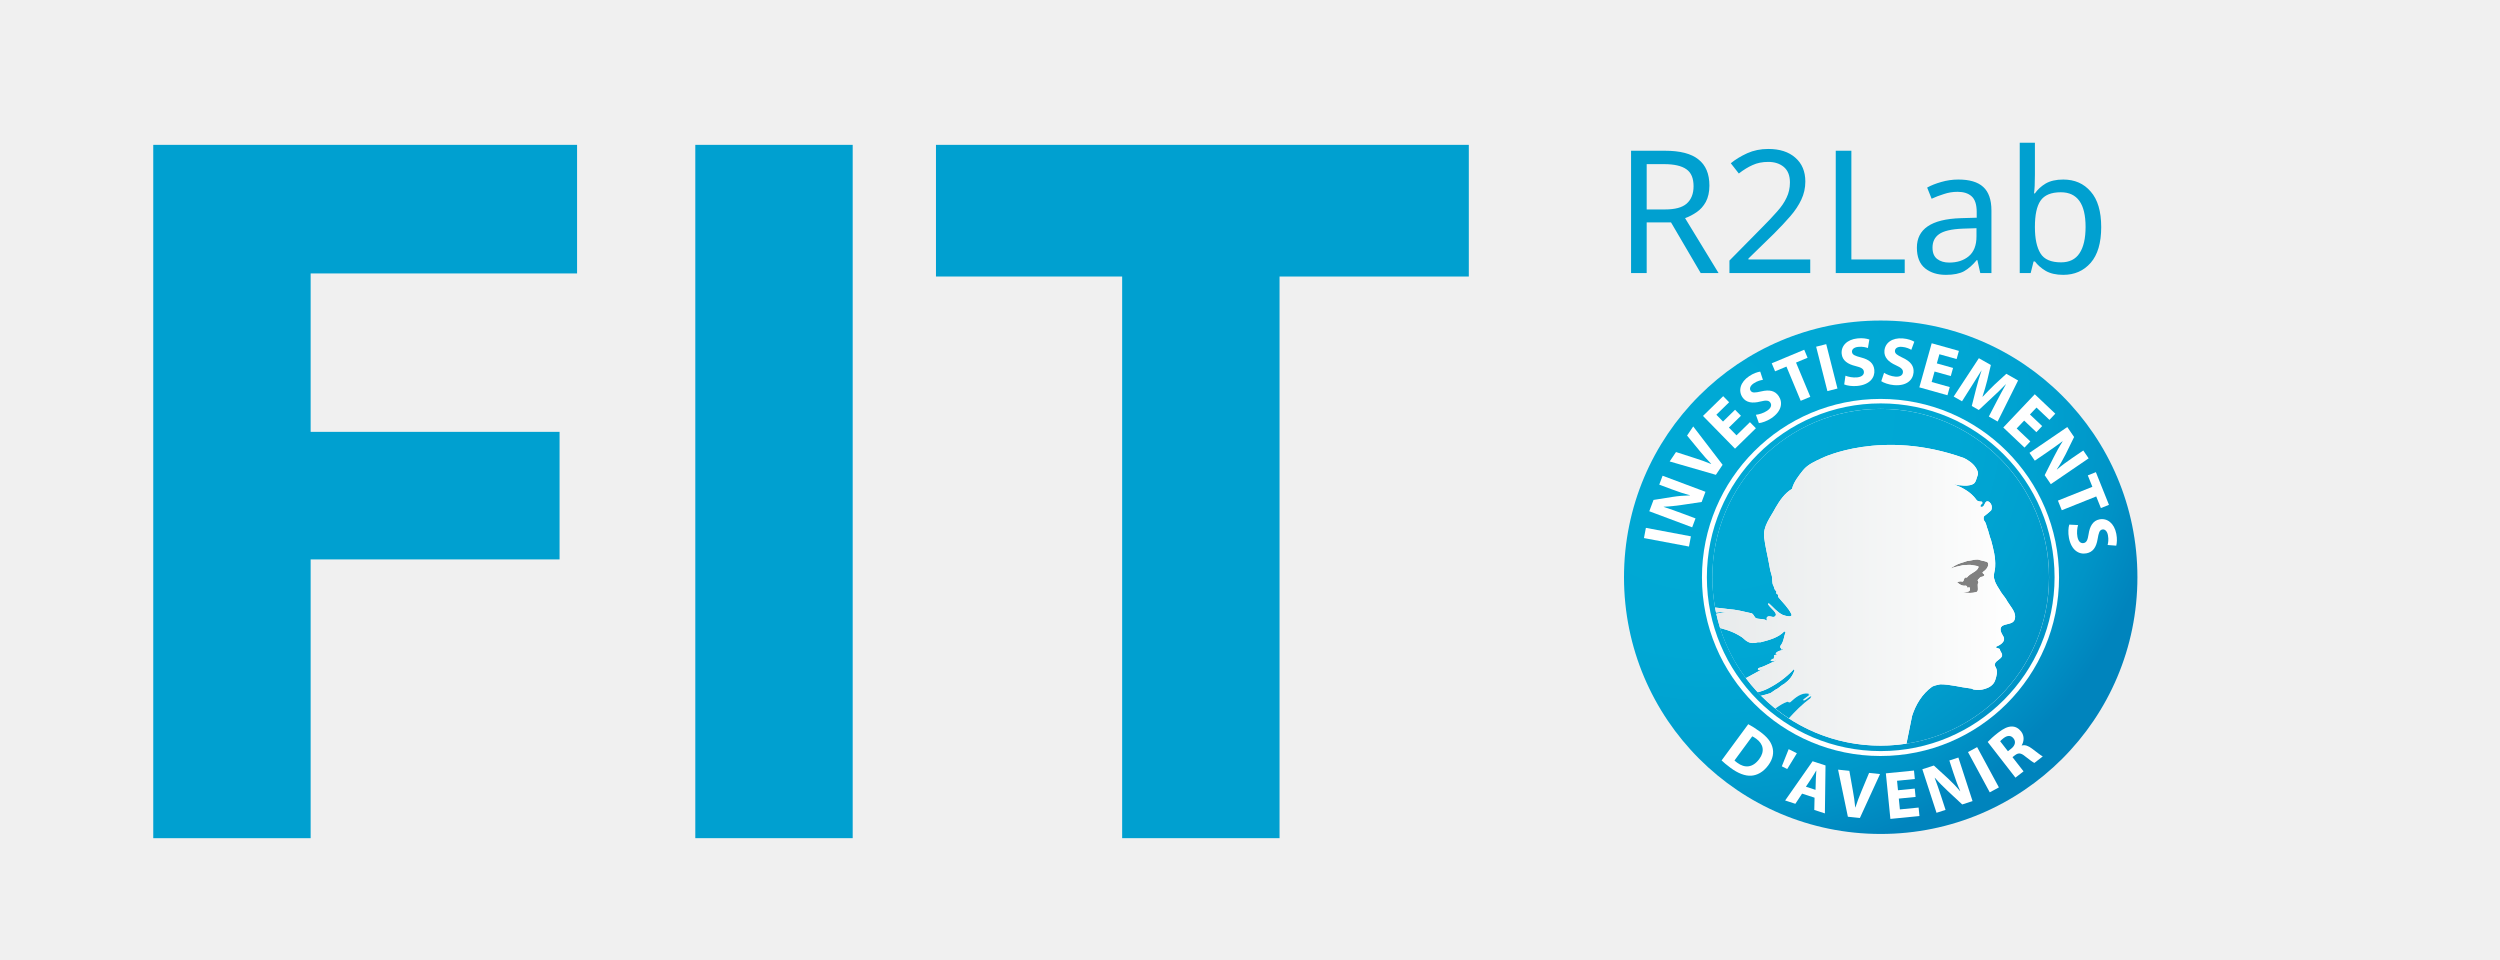
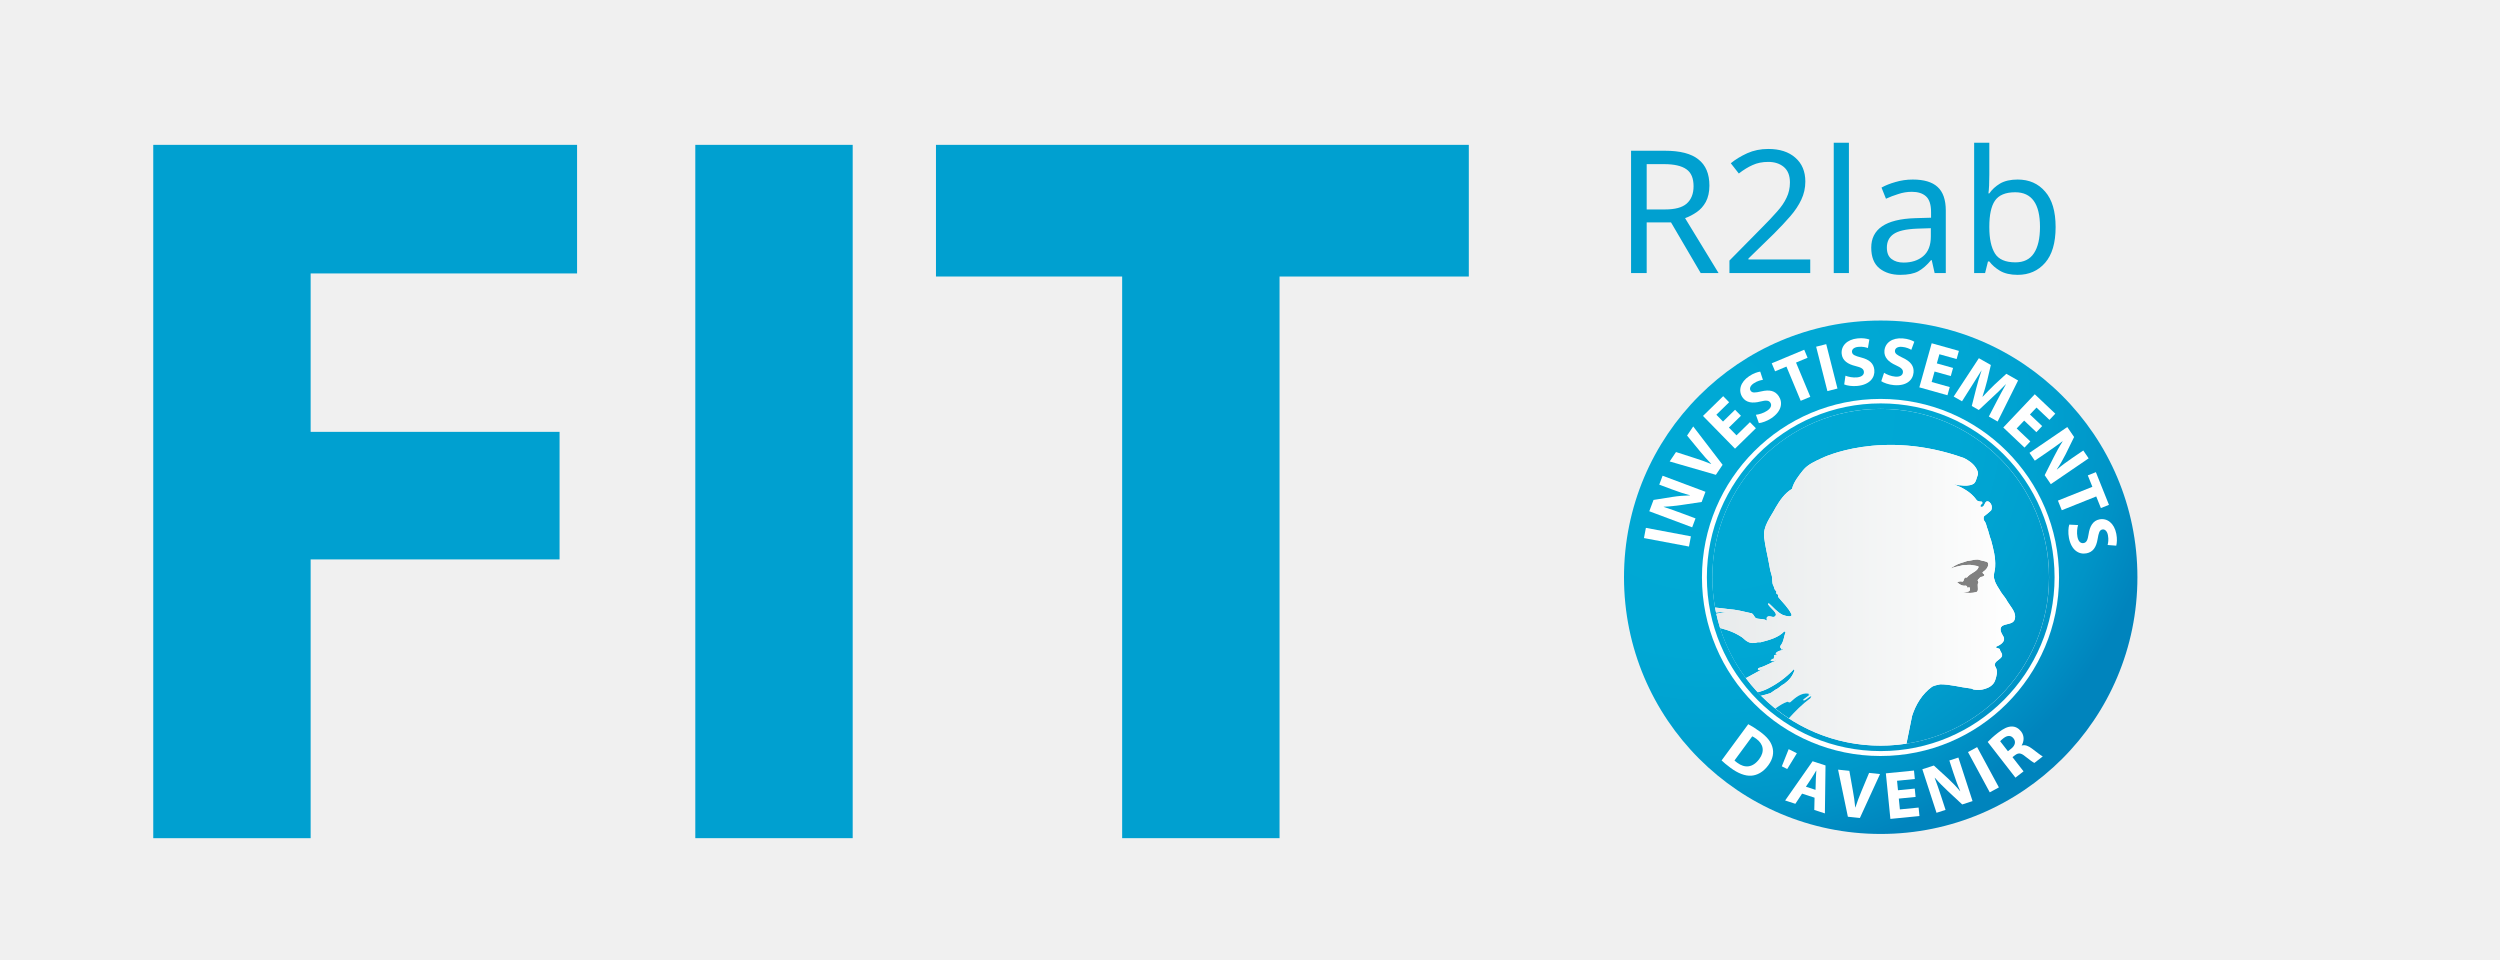
<svg xmlns="http://www.w3.org/2000/svg" version="1.1" width="175" height="67.186" viewBox="0 0 175 67.186" id="Calque_1" xml:space="preserve">
  <defs id="defs212" />
  <path d="m 10.728,10.14 h 29.667 v 9.001 H 21.745 V 30.23 H 39.17 v 8.929 H 21.745 V 58.673 H 10.728 V 10.14 z" id="path3" style="fill:#00a0d0" />
  <path d="M 59.688,10.14 V 58.672 H 48.671 V 10.14 h 11.017 z" id="path5" style="fill:#00a0d0" />
  <path d="M 78.551,19.356 H 65.518 V 10.14 h 37.299 v 9.217 H 89.568 V 58.672 H 78.551 V 19.356 z" id="path7" style="fill:#00a0d0" />
  <g id="g9">
    <path d="M 173.716,32.818" id="path11" style="fill:none" />
  </g>
  <g id="g13">
    <g id="g15">
      <g id="g17">
        <radialGradient cx="-99.251" cy="142.126" r="32.236" id="SVGID_1_" gradientUnits="userSpaceOnUse" gradientTransform="matrix(1,0,0,-1,219,170.686)">
          <stop id="stop20" style="stop-color:#00a9d5;stop-opacity:1" offset="0" />
          <stop id="stop22" style="stop-color:#00a7d4;stop-opacity:1" offset="0.533" />
          <stop id="stop24" style="stop-color:#00a0cf;stop-opacity:1" offset="0.737" />
          <stop id="stop26" style="stop-color:#0094c7;stop-opacity:1" offset="0.885" />
          <stop id="stop28" style="stop-color:#0084bd;stop-opacity:1" offset="1" />
        </radialGradient>
        <path d="m 118.943,27.701 c -3.252,3.252 -5.263,7.744 -5.263,12.706 l 0,0 c 0,4.963 2.011,9.454 5.263,12.707 l 0,0 c 3.252,3.252 7.744,5.263 12.707,5.263 l 0,0 c 4.962,0 9.454,-2.011 12.706,-5.263 l 0,0 c 3.252,-3.252 5.263,-7.744 5.263,-12.707 l 0,0 c 0,-4.962 -2.011,-9.454 -5.263,-12.706 l 0,0 c -3.252,-3.252 -7.744,-5.263 -12.706,-5.263 l 0,0 c -4.963,-10e-4 -9.454,2.01 -12.707,5.263 l 0,0 z" id="path30" style="fill:url(#SVGID_1_)" />
      </g>
      <g id="g32">
        <circle cx="131.635" cy="40.422" r="12.498" id="circle34" style="fill:#ffffff" />
      </g>
      <g id="g36">
        <radialGradient cx="-99.251" cy="142.126" r="32.236" id="SVGID_2_" gradientUnits="userSpaceOnUse" gradientTransform="matrix(1,0,0,-1,219,170.686)">
          <stop id="stop39" style="stop-color:#00a9d5;stop-opacity:1" offset="0" />
          <stop id="stop41" style="stop-color:#00a7d4;stop-opacity:1" offset="0.533" />
          <stop id="stop43" style="stop-color:#00a0cf;stop-opacity:1" offset="0.737" />
          <stop id="stop45" style="stop-color:#0094c7;stop-opacity:1" offset="0.885" />
          <stop id="stop47" style="stop-color:#0084bd;stop-opacity:1" offset="1" />
        </radialGradient>
        <path d="m 119.481,40.407 c 0,-6.721 5.448,-12.169 12.169,-12.169 l 0,0 c 6.721,0 12.169,5.448 12.17,12.169 l 0,0 c 0,6.721 -5.448,12.169 -12.17,12.169 l 0,0 c -6.721,0 -12.169,-5.448 -12.169,-12.169 l 0,0 z m 3.835,-8.333 c -2.133,2.133 -3.452,5.078 -3.452,8.333 l 0,0 c 0,3.255 1.319,6.2 3.452,8.334 l 0,0 c 2.133,2.133 5.079,3.452 8.333,3.452 l 0,0 c 3.255,0 6.2,-1.319 8.334,-3.452 l 0,0 c 2.133,-2.133 3.452,-5.079 3.452,-8.334 l 0,0 c 0,-3.255 -1.318,-6.2 -3.452,-8.333 l 0,0 c -2.133,-2.133 -5.079,-3.452 -8.334,-3.452 l 0,0 c -3.254,0 -6.199,1.319 -8.333,3.452 l 0,0 z" id="path49" style="fill:url(#SVGID_2_)" />
      </g>
      <g id="g51">
        <path d="m 115.212,36.95 3.151,0.593 -0.135,0.715 -3.151,-0.593 0.135,-0.715 z" id="path53" style="fill:#ffffff" />
        <path d="m 118.452,36.913 -3.002,-1.125 0.297,-0.793 1.334,-0.212 c 0.383,-0.06 0.824,-0.098 1.213,-0.105 l 0.005,-0.013 c -0.413,-0.104 -0.823,-0.242 -1.278,-0.413 l -0.873,-0.327 0.233,-0.624 3.002,1.125 -0.267,0.713 -1.398,0.208 c -0.387,0.058 -0.848,0.109 -1.255,0.124 l -10e-4,0.015 c 0.403,0.131 0.83,0.28 1.32,0.464 l 0.904,0.339 -0.234,0.624 z" id="path55" style="fill:#ffffff" />
        <path d="m 120.111,33.238 -3.234,-0.936 0.443,-0.659 1.343,0.433 c 0.377,0.122 0.737,0.243 1.111,0.403 l 0.008,-0.012 c -0.275,-0.282 -0.535,-0.577 -0.778,-0.872 l -0.909,-1.104 0.43,-0.64 2.058,2.685 -0.472,0.702 z" id="path57" style="fill:#ffffff" />
        <path d="m 121.866,29.104 -0.843,0.825 0.532,0.544 0.941,-0.921 0.416,0.425 -1.461,1.43 -2.242,-2.291 1.414,-1.384 0.416,0.425 -0.894,0.875 0.466,0.476 0.843,-0.825 0.412,0.421 z" id="path59" style="fill:#ffffff" />
        <path d="m 122.913,29.035 c 0.218,-0.025 0.522,-0.108 0.78,-0.279 0.277,-0.184 0.347,-0.397 0.231,-0.571 -0.111,-0.166 -0.301,-0.177 -0.698,-0.078 -0.546,0.141 -0.999,0.087 -1.257,-0.301 -0.303,-0.455 -0.155,-1.057 0.475,-1.476 0.301,-0.2 0.565,-0.284 0.771,-0.318 l 0.189,0.577 c -0.141,0.02 -0.381,0.071 -0.643,0.245 -0.261,0.174 -0.309,0.377 -0.217,0.516 0.113,0.17 0.314,0.145 0.745,0.047 0.587,-0.139 0.972,-0.041 1.223,0.335 0.298,0.447 0.209,1.061 -0.524,1.548 -0.305,0.203 -0.661,0.32 -0.867,0.337 l -0.208,-0.582 z" id="path61" style="fill:#ffffff" />
        <path d="m 125.051,25.66 -0.795,0.332 -0.235,-0.562 2.274,-0.949 0.235,0.562 -0.808,0.337 1,2.397 -0.672,0.28 -0.999,-2.397 z" id="path63" style="fill:#ffffff" />
        <path d="m 127.835,24.09 0.788,3.108 -0.705,0.179 -0.788,-3.108 0.705,-0.179 z" id="path65" style="fill:#ffffff" />
        <path d="m 129.182,26.3 c 0.204,0.079 0.513,0.148 0.82,0.116 0.331,-0.034 0.492,-0.19 0.47,-0.398 -0.02,-0.199 -0.184,-0.297 -0.581,-0.394 -0.549,-0.13 -0.925,-0.387 -0.973,-0.851 -0.056,-0.544 0.355,-1.007 1.107,-1.085 0.36,-0.037 0.632,0.011 0.83,0.077 l -0.101,0.598 c -0.134,-0.048 -0.37,-0.115 -0.683,-0.082 -0.313,0.033 -0.449,0.19 -0.432,0.355 0.021,0.203 0.21,0.275 0.638,0.388 0.585,0.15 0.88,0.416 0.926,0.865 0.055,0.535 -0.309,1.036 -1.184,1.127 -0.364,0.038 -0.734,-0.024 -0.924,-0.105 l 0.087,-0.611 z" id="path67" style="fill:#ffffff" />
        <path d="m 131.885,26.097 c 0.186,0.116 0.476,0.241 0.784,0.267 0.332,0.028 0.519,-0.095 0.536,-0.303 0.017,-0.199 -0.125,-0.326 -0.498,-0.495 -0.515,-0.23 -0.836,-0.553 -0.797,-1.017 0.046,-0.545 0.536,-0.924 1.29,-0.86 0.36,0.03 0.619,0.129 0.802,0.23 l -0.21,0.569 c -0.123,-0.072 -0.343,-0.182 -0.656,-0.208 -0.313,-0.026 -0.476,0.103 -0.49,0.269 -0.017,0.204 0.155,0.309 0.554,0.5 0.547,0.256 0.787,0.572 0.749,1.023 -0.045,0.536 -0.496,0.961 -1.373,0.887 -0.365,-0.031 -0.717,-0.161 -0.888,-0.275 l 0.197,-0.587 z" id="path69" style="fill:#ffffff" />
        <path d="m 136.555,26.325 -1.136,-0.318 -0.205,0.733 1.268,0.355 -0.16,0.572 -1.969,-0.552 0.865,-3.087 1.905,0.534 -0.16,0.572 -1.205,-0.337 -0.18,0.641 1.136,0.318 -0.159,0.569 z" id="path71" style="fill:#ffffff" />
        <path d="m 139.783,28.069 c 0.178,-0.342 0.396,-0.754 0.626,-1.159 l -0.012,-0.007 c -0.289,0.306 -0.631,0.637 -0.924,0.903 l -0.957,0.894 -0.492,-0.28 0.314,-1.244 c 0.097,-0.382 0.228,-0.833 0.369,-1.235 l -0.008,-0.005 c -0.23,0.367 -0.488,0.79 -0.706,1.125 l -0.652,1.03 -0.583,-0.332 1.763,-2.685 0.839,0.477 -0.256,1.085 c -0.094,0.368 -0.207,0.768 -0.331,1.13 l 0.012,0.007 c 0.262,-0.278 0.566,-0.592 0.834,-0.85 l 0.824,-0.757 0.823,0.468 -1.432,2.873 -0.616,-0.35 0.565,-1.088 z" id="path73" style="fill:#ffffff" />
        <path d="m 142.547,30.252 -0.856,-0.811 -0.523,0.552 0.956,0.906 -0.409,0.432 -1.485,-1.406 2.204,-2.327 1.437,1.36 -0.409,0.432 -0.908,-0.86 -0.458,0.483 0.856,0.811 -0.405,0.428 z" id="path75" style="fill:#ffffff" />
        <path d="m 142.063,31.699 2.647,-1.807 0.477,0.699 -0.595,1.212 c -0.172,0.347 -0.394,0.73 -0.613,1.051 l 0.008,0.012 c 0.323,-0.278 0.672,-0.534 1.073,-0.807 l 0.77,-0.525 0.375,0.55 -2.648,1.807 -0.429,-0.629 0.635,-1.263 c 0.175,-0.35 0.399,-0.756 0.621,-1.098 l -0.012,-0.009 c -0.339,0.254 -0.707,0.517 -1.139,0.812 l -0.797,0.544 -0.373,-0.549 z" id="path77" style="fill:#ffffff" />
        <path d="m 146.466,34.076 -0.32,-0.799 0.565,-0.226 0.916,2.287 -0.565,0.226 -0.326,-0.813 -2.411,0.966 -0.271,-0.676 2.412,-0.965 z" id="path79" style="fill:#ffffff" />
        <path d="m 145.464,36.754 c -0.061,0.21 -0.102,0.524 -0.043,0.827 0.064,0.327 0.232,0.473 0.438,0.433 0.196,-0.038 0.279,-0.209 0.341,-0.614 0.081,-0.558 0.304,-0.955 0.762,-1.044 0.537,-0.104 1.035,0.264 1.179,1.007 0.069,0.355 0.045,0.631 -0.003,0.834 l -0.605,-0.047 c 0.036,-0.138 0.082,-0.379 0.022,-0.687 -0.06,-0.308 -0.229,-0.43 -0.392,-0.399 -0.201,0.039 -0.255,0.234 -0.33,0.67 -0.098,0.596 -0.336,0.913 -0.78,0.999 -0.528,0.102 -1.059,-0.216 -1.227,-1.08 -0.07,-0.359 -0.041,-0.733 0.023,-0.93 l 0.615,0.031 z" id="path81" style="fill:#ffffff" />
      </g>
      <g id="g83">
        <path d="m 122.377,50.694 c 0.24,0.123 0.534,0.31 0.829,0.526 0.491,0.361 0.744,0.683 0.855,1.053 0.122,0.396 0.057,0.839 -0.279,1.295 -0.363,0.494 -0.794,0.703 -1.198,0.731 -0.438,0.026 -0.931,-0.171 -1.437,-0.543 -0.303,-0.222 -0.503,-0.399 -0.635,-0.526 l 1.865,-2.536 z m -0.963,2.538 c 0.041,0.048 0.122,0.107 0.195,0.161 0.526,0.392 1.085,0.355 1.539,-0.262 0.398,-0.534 0.292,-1.048 -0.21,-1.417 -0.13,-0.096 -0.223,-0.146 -0.281,-0.171 l -1.243,1.689 z" id="path85" style="fill:#ffffff" />
        <path d="m 125.781,52.729 -0.676,1.103 -0.378,-0.19 0.48,-1.201 0.574,0.288 z" id="path87" style="fill:#ffffff" />
        <path d="m 126.146,55.554 -0.471,0.712 -0.715,-0.232 1.921,-2.747 0.905,0.294 -0.044,3.357 -0.742,-0.241 0.019,-0.859 -0.873,-0.284 z m 0.941,-0.265 0.02,-0.709 c 0.004,-0.199 0.023,-0.443 0.037,-0.638 l -0.009,-0.003 c -0.104,0.166 -0.224,0.382 -0.331,0.543 l -0.391,0.588 0.674,0.219 z" id="path89" style="fill:#ffffff" />
        <path d="m 129.351,57.171 -0.686,-3.296 0.79,0.083 0.246,1.389 c 0.069,0.39 0.13,0.765 0.164,1.17 l 0.014,10e-4 c 0.121,-0.375 0.26,-0.743 0.407,-1.095 l 0.55,-1.32 0.766,0.081 -1.41,3.075 -0.841,-0.088 z" id="path91" style="fill:#ffffff" />
        <path d="m 134.091,55.785 -1.174,0.117 0.075,0.757 1.311,-0.13 0.059,0.592 -2.035,0.203 -0.317,-3.19 1.969,-0.196 0.059,0.592 -1.245,0.124 0.066,0.663 1.173,-0.117 0.059,0.585 z" id="path93" style="fill:#ffffff" />
        <path d="m 135.556,56.896 -0.992,-3.048 0.805,-0.262 0.997,0.911 c 0.285,0.262 0.59,0.583 0.837,0.883 l 0.014,-0.004 c -0.176,-0.388 -0.324,-0.795 -0.474,-1.256 l -0.289,-0.886 0.633,-0.206 0.992,3.049 -0.724,0.235 -1.034,-0.964 c -0.287,-0.267 -0.614,-0.596 -0.879,-0.904 l -0.012,0.009 c 0.149,0.397 0.298,0.823 0.46,1.321 l 0.299,0.918 -0.633,0.204 z" id="path95" style="fill:#ffffff" />
        <path d="m 138.399,52.298 1.524,2.82 -0.64,0.346 -1.524,-2.82 0.64,-0.346 z" id="path97" style="fill:#ffffff" />
        <path d="m 139.14,51.937 c 0.161,-0.173 0.417,-0.409 0.722,-0.645 0.376,-0.292 0.682,-0.44 0.973,-0.437 0.244,0.003 0.463,0.116 0.644,0.349 0.251,0.323 0.194,0.722 0.038,0.971 l 0.009,0.011 c 0.232,-0.066 0.461,0.027 0.706,0.211 0.301,0.224 0.636,0.493 0.761,0.553 l -0.586,0.455 c -0.1,-0.043 -0.317,-0.199 -0.635,-0.452 -0.313,-0.263 -0.489,-0.265 -0.725,-0.087 l -0.173,0.134 0.774,0.995 -0.567,0.441 -1.941,-2.499 z m 1.414,0.648 0.225,-0.175 c 0.285,-0.222 0.344,-0.496 0.171,-0.718 -0.181,-0.233 -0.429,-0.227 -0.695,-0.026 -0.139,0.108 -0.209,0.181 -0.244,0.22 l 0.543,0.699 z" id="path99" style="fill:#ffffff" />
      </g>
    </g>
    <g id="g101">
      <radialGradient cx="-99.251" cy="142.13" r="32.243" id="SVGID_3_" gradientUnits="userSpaceOnUse" gradientTransform="matrix(1,0,0,-1,219,170.686)">
        <stop id="stop104" style="stop-color:#00a9d5;stop-opacity:1" offset="0" />
        <stop id="stop106" style="stop-color:#00a7d4;stop-opacity:1" offset="0.533" />
        <stop id="stop108" style="stop-color:#00a0cf;stop-opacity:1" offset="0.737" />
        <stop id="stop110" style="stop-color:#0094c7;stop-opacity:1" offset="0.885" />
        <stop id="stop112" style="stop-color:#0084bd;stop-opacity:1" offset="1" />
      </radialGradient>
      <path d="m 121.282,42.839 c -0.129,-0.046 -0.295,0 -0.416,0 -0.246,-0.02 -0.494,0 -0.745,0.039 0.007,0.03 0.013,0.06 0.02,0.09 0.368,-0.093 0.742,-0.153 1.141,-0.129 z" id="path114" style="fill:url(#SVGID_3_)" />
      <radialGradient cx="-99.251" cy="142.127" r="32.237" id="SVGID_4_" gradientUnits="userSpaceOnUse" gradientTransform="matrix(1,0,0,-1,219,170.686)">
        <stop id="stop117" style="stop-color:#00a9d5;stop-opacity:1" offset="0" />
        <stop id="stop119" style="stop-color:#00a7d4;stop-opacity:1" offset="0.533" />
        <stop id="stop121" style="stop-color:#00a0cf;stop-opacity:1" offset="0.737" />
        <stop id="stop123" style="stop-color:#0094c7;stop-opacity:1" offset="0.885" />
        <stop id="stop125" style="stop-color:#0084bd;stop-opacity:1" offset="1" />
      </radialGradient>
      <path d="m 123.036,46.88 c 0.081,0 0,-0.121 0.081,-0.121 0.45,-0.12 0.817,-0.371 1.262,-0.532 -0.162,0 -0.287,0.119 -0.445,0 0.08,-0.038 0.121,-0.125 0.242,-0.125 v -0.116 c 0,-0.046 0.04,-0.046 0.085,-0.046 -0.045,0 -0.085,-0.041 -0.085,-0.041 0.04,-0.079 0.166,-0.037 0.246,-0.121 -0.044,0 -0.125,0 -0.125,-0.042 0.125,-0.161 0.335,-0.207 0.541,-0.241 -0.048,-0.083 -0.174,0 -0.174,-0.083 0,-0.042 0.045,-0.042 0.081,-0.042 h -0.081 c -0.08,-0.044 -0.032,-0.124 -0.032,-0.166 0.238,-0.286 0.238,-0.652 0.364,-0.977 -0.045,0 -0.085,0 -0.085,-0.046 -0.409,0.45 -1.06,0.616 -1.674,0.778 h -0.203 c -0.206,0.079 -0.493,0.079 -0.695,-0.042 -0.163,-0.078 -0.247,-0.2 -0.417,-0.323 -0.319,-0.204 -0.643,-0.367 -1.014,-0.487 -0.167,-0.054 -0.336,-0.103 -0.505,-0.148 0.403,1.279 1.019,2.463 1.805,3.512 0.391,-0.216 0.772,-0.413 1.154,-0.629 -0.123,0 -0.207,0.117 -0.326,0.038 z" id="path127" style="fill:url(#SVGID_4_)" />
      <radialGradient cx="-99.251" cy="142.127" r="32.238" id="SVGID_5_" gradientUnits="userSpaceOnUse" gradientTransform="matrix(1,0,0,-1,219,170.686)">
        <stop id="stop130" style="stop-color:#00a9d5;stop-opacity:1" offset="0" />
        <stop id="stop132" style="stop-color:#00a7d4;stop-opacity:1" offset="0.533" />
        <stop id="stop134" style="stop-color:#00a0cf;stop-opacity:1" offset="0.737" />
        <stop id="stop136" style="stop-color:#0094c7;stop-opacity:1" offset="0.885" />
        <stop id="stop138" style="stop-color:#0084bd;stop-opacity:1" offset="1" />
      </radialGradient>
      <path d="m 124.299,48.268 c 0.206,-0.08 0.367,-0.287 0.615,-0.412 0.323,-0.241 0.573,-0.529 0.7,-0.936 0,-0.04 -0.045,-0.078 -0.045,-0.078 -0.53,0.57 -1.145,1.015 -1.8,1.346 -0.238,0.125 -0.483,0.209 -0.732,0.267 0.078,0.083 0.156,0.165 0.237,0.246 0.225,-0.05 0.446,-0.109 0.661,-0.184 0.121,-0.087 0.242,-0.167 0.364,-0.249 z" id="path140" style="fill:url(#SVGID_5_)" />
      <radialGradient cx="-99.251" cy="142.126" r="32.236" id="SVGID_6_" gradientUnits="userSpaceOnUse" gradientTransform="matrix(1,0,0,-1,219,170.686)">
        <stop id="stop143" style="stop-color:#00a9d5;stop-opacity:1" offset="0" />
        <stop id="stop145" style="stop-color:#00a7d4;stop-opacity:1" offset="0.533" />
        <stop id="stop147" style="stop-color:#00a0cf;stop-opacity:1" offset="0.737" />
        <stop id="stop149" style="stop-color:#0094c7;stop-opacity:1" offset="0.885" />
        <stop id="stop151" style="stop-color:#0084bd;stop-opacity:1" offset="1" />
      </radialGradient>
      <path d="m 122.544,42.917 c 0.21,0 0.246,0.328 0.408,0.367 0.246,0.079 0.489,0 0.735,0.165 0,-0.086 -0.04,-0.165 0,-0.244 0.166,-0.162 0.368,0.041 0.53,-0.037 0.333,-0.208 -0.283,-0.578 -0.449,-0.865 0,-0.037 0.045,-0.079 0.045,-0.079 0.327,0.284 0.566,0.616 0.979,0.819 0.206,0.079 0.695,0.203 0.61,-0.045 -0.202,-0.446 -0.61,-0.819 -0.938,-1.222 V 41.61 c -0.085,0 -0.085,-0.042 -0.121,-0.081 v -0.16 c -0.166,-0.079 -0.126,-0.25 -0.203,-0.371 -0.126,-0.203 -0.049,-0.491 -0.126,-0.737 -0.08,-0.241 -0.125,-0.445 -0.161,-0.694 -0.121,-0.694 -0.286,-1.306 -0.363,-1.962 -0.089,-0.773 0.444,-1.384 0.809,-2.079 0.287,-0.491 0.615,-0.981 1.143,-1.308 0.126,-0.491 0.458,-0.903 0.777,-1.306 0.342,-0.416 0.852,-0.623 1.31,-0.843 0,0 4.182,-2.081 9.964,0 0.311,0.166 0.618,0.365 0.817,0.677 0.085,0.124 0.206,0.369 0.121,0.532 -0.077,0.208 -0.121,0.527 -0.328,0.611 -0.235,0.121 -0.57,0.121 -0.857,0.082 -0.162,0 -0.32,-0.04 -0.49,-0.082 0.619,0.25 1.189,0.533 1.597,1.102 0.041,0.083 0.206,0.124 0.364,0.124 0.048,0 0.048,0.084 0.048,0.124 -0.089,0.08 -0.169,0.121 -0.125,0.241 h 0.125 c 0.202,-0.079 0.162,-0.49 0.445,-0.366 0.203,0.124 0.279,0.412 0.166,0.616 -0.166,0.157 -0.332,0.287 -0.494,0.411 -0.04,0.08 -0.04,0.195 0,0.287 0.129,0.158 0.161,0.321 0.206,0.486 0.121,0.287 0.165,0.61 0.287,0.898 0.161,0.607 0.324,1.223 0.287,1.838 0,0.324 -0.174,0.61 -0.044,0.94 0.081,0.327 0.291,0.569 0.449,0.856 0.166,0.249 0.327,0.407 0.449,0.652 0.242,0.408 0.692,0.818 0.493,1.31 -0.126,0.287 -0.57,0.241 -0.857,0.406 -0.242,0.208 -0.041,0.529 0.082,0.737 0.206,0.366 -0.248,0.615 -0.534,0.735 0.08,0.125 0.246,0.083 0.286,0.163 0.037,0.207 0.248,0.328 0.125,0.536 -0.165,0.241 -0.651,0.361 -0.411,0.726 0.165,0.287 0.056,0.608 -0.037,0.903 -0.125,0.366 -0.453,0.528 -0.735,0.611 -0.251,0.083 -0.533,0.083 -0.777,0.042 -0.085,-0.042 -0.157,-0.08 -0.246,-0.08 -0.696,-0.082 -1.391,-0.286 -2.086,-0.286 -0.198,0.042 -0.405,0.079 -0.566,0.162 -0.719,0.521 -1.155,1.266 -1.406,2.049 l -0.395,1.943 c 2.532,-0.389 4.797,-1.584 6.528,-3.314 2.133,-2.133 3.452,-5.078 3.452,-8.333 0,-3.255 -1.319,-6.2 -3.452,-8.333 -2.133,-2.133 -5.079,-3.452 -8.334,-3.452 -3.255,0 -6.2,1.319 -8.333,3.452 -2.133,2.133 -3.452,5.078 -3.452,8.333 0,0.724 0.066,1.432 0.19,2.12 0.311,0.028 0.621,0.072 0.936,0.108 0.534,0.037 1.031,0.157 1.557,0.281 z" id="path153" style="fill:url(#SVGID_6_)" />
      <path d="m 138.089,39.567 c 0.165,0.042 0.412,0.042 0.412,0.125 -0.085,0.328 -0.57,0.407 -0.817,0.735 h -0.121 c -0.122,0.079 -0.076,0.288 -0.203,0.288 -0.129,-0.042 -0.243,0 -0.367,0.033 0.161,0.166 0.367,0.287 0.614,0.249 0.041,0 0.118,0.084 0.118,0.162 0,0 0.04,0 0.08,-0.042 0.049,0 0.085,0 0.085,0.042 v 0.167 c -0.125,0.163 -0.327,0.079 -0.49,0.121 0.324,0.082 0.651,0.082 0.939,0 0.243,-0.079 0,-0.491 0.162,-0.698 -0.085,0 0,-0.122 -0.085,-0.122 0.085,-0.079 0.166,-0.2 0.246,-0.241 0.089,0 0.206,-0.042 0.251,-0.124 0,-0.082 -0.162,-0.12 -0.13,-0.203 0.246,-0.166 0.456,-0.412 0.372,-0.653 -0.041,-0.124 -0.372,-0.124 -0.574,-0.203 -0.203,-0.084 -0.445,0 -0.692,0.042 -0.206,0 -0.404,0.116 -0.611,0.162 -0.286,0.084 -0.538,0.241 -0.78,0.412 0.287,-0.124 0.57,-0.17 0.901,-0.249 0.249,-0.003 0.459,-0.062 0.69,-0.003 z" id="path155" style="fill:#808080" />
      <linearGradient x1="-98.951" y1="129.016" x2="-77.943" y2="129.016" id="SVGID_7_" gradientUnits="userSpaceOnUse" gradientTransform="matrix(1,0,0,-1,219,170.686)">
        <stop id="stop158" style="stop-color:#e8ebec;stop-opacity:1" offset="0" />
        <stop id="stop160" style="stop-color:#f7f8f8;stop-opacity:1" offset="0.704" />
        <stop id="stop162" style="stop-color:#ffffff;stop-opacity:1" offset="1" />
      </linearGradient>
      <path d="m 133.451,52.056 0.395,-1.943 c 0.251,-0.783 0.687,-1.528 1.406,-2.049 0.161,-0.083 0.367,-0.12 0.566,-0.162 0.695,0 1.39,0.204 2.086,0.286 0.089,0 0.161,0.038 0.246,0.08 0.244,0.041 0.526,0.041 0.777,-0.042 0.283,-0.083 0.61,-0.245 0.735,-0.611 0.094,-0.295 0.202,-0.616 0.037,-0.903 -0.239,-0.365 0.246,-0.485 0.411,-0.726 0.122,-0.208 -0.088,-0.328 -0.125,-0.536 -0.04,-0.08 -0.206,-0.038 -0.286,-0.163 0.286,-0.12 0.74,-0.369 0.534,-0.735 -0.122,-0.208 -0.324,-0.529 -0.082,-0.737 0.287,-0.165 0.731,-0.119 0.857,-0.406 0.199,-0.492 -0.251,-0.902 -0.493,-1.31 -0.122,-0.245 -0.283,-0.403 -0.449,-0.652 -0.158,-0.287 -0.368,-0.529 -0.449,-0.856 -0.13,-0.33 0.044,-0.617 0.044,-0.94 0.037,-0.615 -0.125,-1.23 -0.287,-1.838 -0.122,-0.288 -0.166,-0.611 -0.287,-0.898 -0.045,-0.166 -0.077,-0.328 -0.206,-0.486 -0.04,-0.092 -0.04,-0.207 0,-0.287 0.161,-0.125 0.327,-0.254 0.494,-0.411 0.113,-0.204 0.036,-0.491 -0.166,-0.616 -0.283,-0.124 -0.242,0.287 -0.445,0.366 h -0.125 c -0.044,-0.12 0.036,-0.161 0.125,-0.241 0,-0.04 0,-0.124 -0.048,-0.124 -0.158,0 -0.323,-0.041 -0.364,-0.124 -0.408,-0.569 -0.978,-0.852 -1.597,-1.102 0.17,0.043 0.327,0.082 0.49,0.082 0.287,0.039 0.622,0.039 0.857,-0.082 0.206,-0.083 0.25,-0.402 0.328,-0.611 0.085,-0.163 -0.036,-0.408 -0.121,-0.532 -0.198,-0.313 -0.506,-0.512 -0.817,-0.677 -5.781,-2.081 -9.964,0 -9.964,0 -0.458,0.22 -0.968,0.427 -1.31,0.843 -0.32,0.403 -0.651,0.815 -0.777,1.306 -0.529,0.327 -0.856,0.817 -1.143,1.308 -0.364,0.695 -0.897,1.306 -0.809,2.079 0.077,0.656 0.242,1.268 0.363,1.962 0.036,0.249 0.081,0.453 0.161,0.694 0.077,0.246 0,0.533 0.126,0.737 0.076,0.12 0.036,0.291 0.203,0.371 v 0.16 c 0.036,0.039 0.036,0.081 0.121,0.081 v 0.166 c 0.327,0.403 0.736,0.776 0.938,1.222 0.085,0.248 -0.404,0.124 -0.61,0.045 -0.413,-0.203 -0.651,-0.535 -0.979,-0.819 0,0 -0.045,0.042 -0.045,0.079 0.166,0.287 0.781,0.657 0.449,0.865 -0.161,0.078 -0.364,-0.125 -0.53,0.037 -0.04,0.079 0,0.158 0,0.244 -0.246,-0.165 -0.489,-0.086 -0.735,-0.165 -0.162,-0.038 -0.198,-0.367 -0.408,-0.367 -0.526,-0.124 -1.023,-0.244 -1.557,-0.282 -0.315,-0.036 -0.625,-0.08 -0.936,-0.108 0.022,0.117 0.045,0.235 0.07,0.351 0.251,-0.039 0.499,-0.059 0.745,-0.039 0.121,0 0.287,-0.046 0.416,0 -0.399,-0.025 -0.773,0.036 -1.142,0.13 0.074,0.336 0.163,0.666 0.265,0.99 0.169,0.045 0.338,0.095 0.505,0.148 0.371,0.12 0.695,0.282 1.014,0.487 0.17,0.124 0.254,0.245 0.417,0.323 0.202,0.121 0.489,0.121 0.695,0.042 h 0.203 c 0.615,-0.162 1.266,-0.328 1.674,-0.778 0,0.046 0.04,0.046 0.085,0.046 -0.126,0.325 -0.126,0.69 -0.364,0.977 0,0.042 -0.048,0.122 0.032,0.166 h 0.081 c -0.036,0 -0.081,0 -0.081,0.042 0,0.083 0.126,0 0.174,0.083 -0.206,0.033 -0.416,0.079 -0.541,0.241 0,0.042 0.081,0.042 0.125,0.042 -0.08,0.084 -0.206,0.042 -0.246,0.121 0,0 0.04,0.041 0.085,0.041 -0.045,0 -0.085,0 -0.085,0.046 v 0.116 c -0.121,0 -0.162,0.087 -0.242,0.125 0.158,0.119 0.283,0 0.445,0 -0.445,0.161 -0.812,0.411 -1.262,0.532 -0.081,0 0,0.121 -0.081,0.121 0.118,0.079 0.203,-0.038 0.328,-0.038 -0.381,0.216 -0.762,0.413 -1.154,0.629 0.257,0.343 0.533,0.672 0.826,0.985 0.249,-0.058 0.494,-0.142 0.732,-0.267 0.655,-0.332 1.27,-0.776 1.8,-1.346 0,0 0.045,0.038 0.045,0.078 -0.126,0.408 -0.377,0.695 -0.7,0.936 -0.248,0.124 -0.409,0.332 -0.615,0.412 -0.122,0.082 -0.243,0.161 -0.364,0.249 -0.215,0.075 -0.436,0.134 -0.661,0.184 0.013,0.013 0.026,0.026 0.039,0.039 0.303,0.303 0.623,0.59 0.959,0.86 0.269,-0.191 0.536,-0.378 0.847,-0.478 0.043,0 0.119,0.081 0.198,0.035 0.361,-0.321 0.766,-0.684 1.282,-0.603 0,0.041 0,0.085 0.039,0.085 0.008,0 0.017,0 0.025,0 0.02,-0.014 0.039,-0.029 0.059,-0.044 0,0.035 -0.026,0.043 -0.059,0.044 -0.143,0.107 -0.285,0.212 -0.422,0.319 -0.039,0.041 0,0.078 0.044,0.078 0.198,-0.078 0.313,-0.237 0.516,-0.317 -0.041,0.043 -0.041,0.118 -0.08,0.159 -0.586,0.431 -1.05,0.905 -1.506,1.409 1.849,1.206 4.057,1.907 6.429,1.907 0.616,-0.003 1.219,-0.05 1.807,-0.14 z m 3.828,-12.652 c 0.207,-0.046 0.405,-0.162 0.611,-0.162 0.247,-0.042 0.489,-0.126 0.692,-0.042 0.201,0.079 0.533,0.079 0.574,0.203 0.084,0.241 -0.126,0.487 -0.372,0.653 -0.032,0.083 0.13,0.121 0.13,0.203 -0.045,0.083 -0.162,0.124 -0.251,0.124 -0.08,0.042 -0.161,0.163 -0.246,0.241 0.085,0 0,0.122 0.085,0.122 -0.162,0.207 0.081,0.619 -0.162,0.698 -0.288,0.082 -0.614,0.082 -0.939,0 0.163,-0.042 0.365,0.042 0.49,-0.121 v -0.167 c 0,-0.042 -0.036,-0.042 -0.085,-0.042 -0.04,0.042 -0.08,0.042 -0.08,0.042 0,-0.078 -0.077,-0.162 -0.118,-0.162 -0.246,0.038 -0.452,-0.083 -0.614,-0.249 0.125,-0.033 0.238,-0.076 0.367,-0.033 0.126,0 0.081,-0.209 0.203,-0.288 h 0.121 c 0.247,-0.328 0.732,-0.407 0.817,-0.735 0,-0.083 -0.247,-0.083 -0.412,-0.125 -0.231,-0.059 -0.441,0 -0.689,0 -0.331,0.079 -0.614,0.125 -0.901,0.249 0.242,-0.167 0.493,-0.325 0.779,-0.409 z" id="path164" style="fill:url(#SVGID_7_)" />
      <path d="m 126.722,48.596 c -0.02,0.015 -0.039,0.029 -0.059,0.044 0.033,-0.002 0.059,-0.009 0.059,-0.044 z" id="path166" style="fill:#ffffff" />
      <radialGradient cx="-99.25" cy="142.178" r="32.31" id="SVGID_8_" gradientUnits="userSpaceOnUse" gradientTransform="matrix(1,0,0,-1,219,170.686)">
        <stop id="stop169" style="stop-color:#00a9d5;stop-opacity:1" offset="0" />
        <stop id="stop171" style="stop-color:#0084bd;stop-opacity:1" offset="1" />
      </radialGradient>
      <path d="m 126.722,48.596 c -0.02,0.015 -0.039,0.029 -0.059,0.044 0.033,-0.002 0.059,-0.009 0.059,-0.044 z" id="path173" style="fill:url(#SVGID_8_)" />
      <path d="m 126.722,48.877 c 0.039,-0.041 0.039,-0.115 0.08,-0.159 -0.203,0.08 -0.318,0.24 -0.516,0.317 -0.044,0 -0.084,-0.037 -0.044,-0.078 0.137,-0.107 0.279,-0.212 0.422,-0.319 -0.008,0 -0.016,0 -0.025,0 -0.039,0 -0.039,-0.044 -0.039,-0.085 -0.516,-0.082 -0.921,0.281 -1.282,0.603 -0.08,0.046 -0.155,-0.035 -0.198,-0.035 -0.311,0.1 -0.579,0.288 -0.847,0.478 0.303,0.244 0.619,0.472 0.945,0.685 0.454,-0.502 0.918,-0.976 1.504,-1.407 z" id="path175" style="fill:#ffffff" />
      <radialGradient cx="-99.251" cy="142.125" r="32.234" id="SVGID_9_" gradientUnits="userSpaceOnUse" gradientTransform="matrix(1,0,0,-1,219,170.686)">
        <stop id="stop178" style="stop-color:#00a9d5;stop-opacity:1" offset="0" />
        <stop id="stop180" style="stop-color:#00a7d4;stop-opacity:1" offset="0.533" />
        <stop id="stop182" style="stop-color:#00a0cf;stop-opacity:1" offset="0.737" />
        <stop id="stop184" style="stop-color:#0094c7;stop-opacity:1" offset="0.885" />
        <stop id="stop186" style="stop-color:#0084bd;stop-opacity:1" offset="1" />
      </radialGradient>
      <path d="m 126.722,48.877 c 0.039,-0.041 0.039,-0.115 0.08,-0.159 -0.203,0.08 -0.318,0.24 -0.516,0.317 -0.044,0 -0.084,-0.037 -0.044,-0.078 0.137,-0.107 0.279,-0.212 0.422,-0.319 -0.008,0 -0.016,0 -0.025,0 -0.039,0 -0.039,-0.044 -0.039,-0.085 -0.516,-0.082 -0.921,0.281 -1.282,0.603 -0.08,0.046 -0.155,-0.035 -0.198,-0.035 -0.311,0.1 -0.579,0.288 -0.847,0.478 0.303,0.244 0.619,0.472 0.945,0.685 0.454,-0.502 0.918,-0.976 1.504,-1.407 z" id="path188" style="fill:url(#SVGID_9_)" />
      <linearGradient x1="-98.88" y1="127.762" x2="-98.734" y2="127.762" id="SVGID_10_" gradientUnits="userSpaceOnUse" gradientTransform="matrix(1,0,0,-1,219,170.686)">
        <stop id="stop191" style="stop-color:#0082bb;stop-opacity:1" offset="0" />
        <stop id="stop193" style="stop-color:#00a2d0;stop-opacity:1" offset="0.836" />
        <stop id="stop195" style="stop-color:#00a9d5;stop-opacity:1" offset="1" />
      </linearGradient>
      <path d="m 120.14,42.969 c -0.007,-0.03 -0.013,-0.06 -0.02,-0.09" id="path197" style="fill:url(#SVGID_10_)" />
      <linearGradient x1="-101.879" y1="130.33" x2="-87.664" y2="118.196" id="SVGID_11_" gradientUnits="userSpaceOnUse" gradientTransform="matrix(1,0,0,-1,219,170.686)">
        <stop id="stop200" style="stop-color:#0082bb;stop-opacity:1" offset="0" />
        <stop id="stop202" style="stop-color:#00a2d0;stop-opacity:1" offset="0.836" />
        <stop id="stop204" style="stop-color:#00a9d5;stop-opacity:1" offset="1" />
      </linearGradient>
      <path d="m 120.14,42.969 c -0.007,-0.03 -0.013,-0.06 -0.02,-0.09" id="path206" style="fill:url(#SVGID_11_)" />
    </g>
  </g>
-   <text transform="translate(113.0181,19.1145)" id="text208" style="font-size:12px;fill:#00a0d0;font-family:Futura-Medium">R2Lab</text>
+   <text transform="translate(113.0181,19.1145)" id="text208" style="font-size:12px;fill:#00a0d0;font-family:Futura-Medium">R2lab</text>
</svg>
